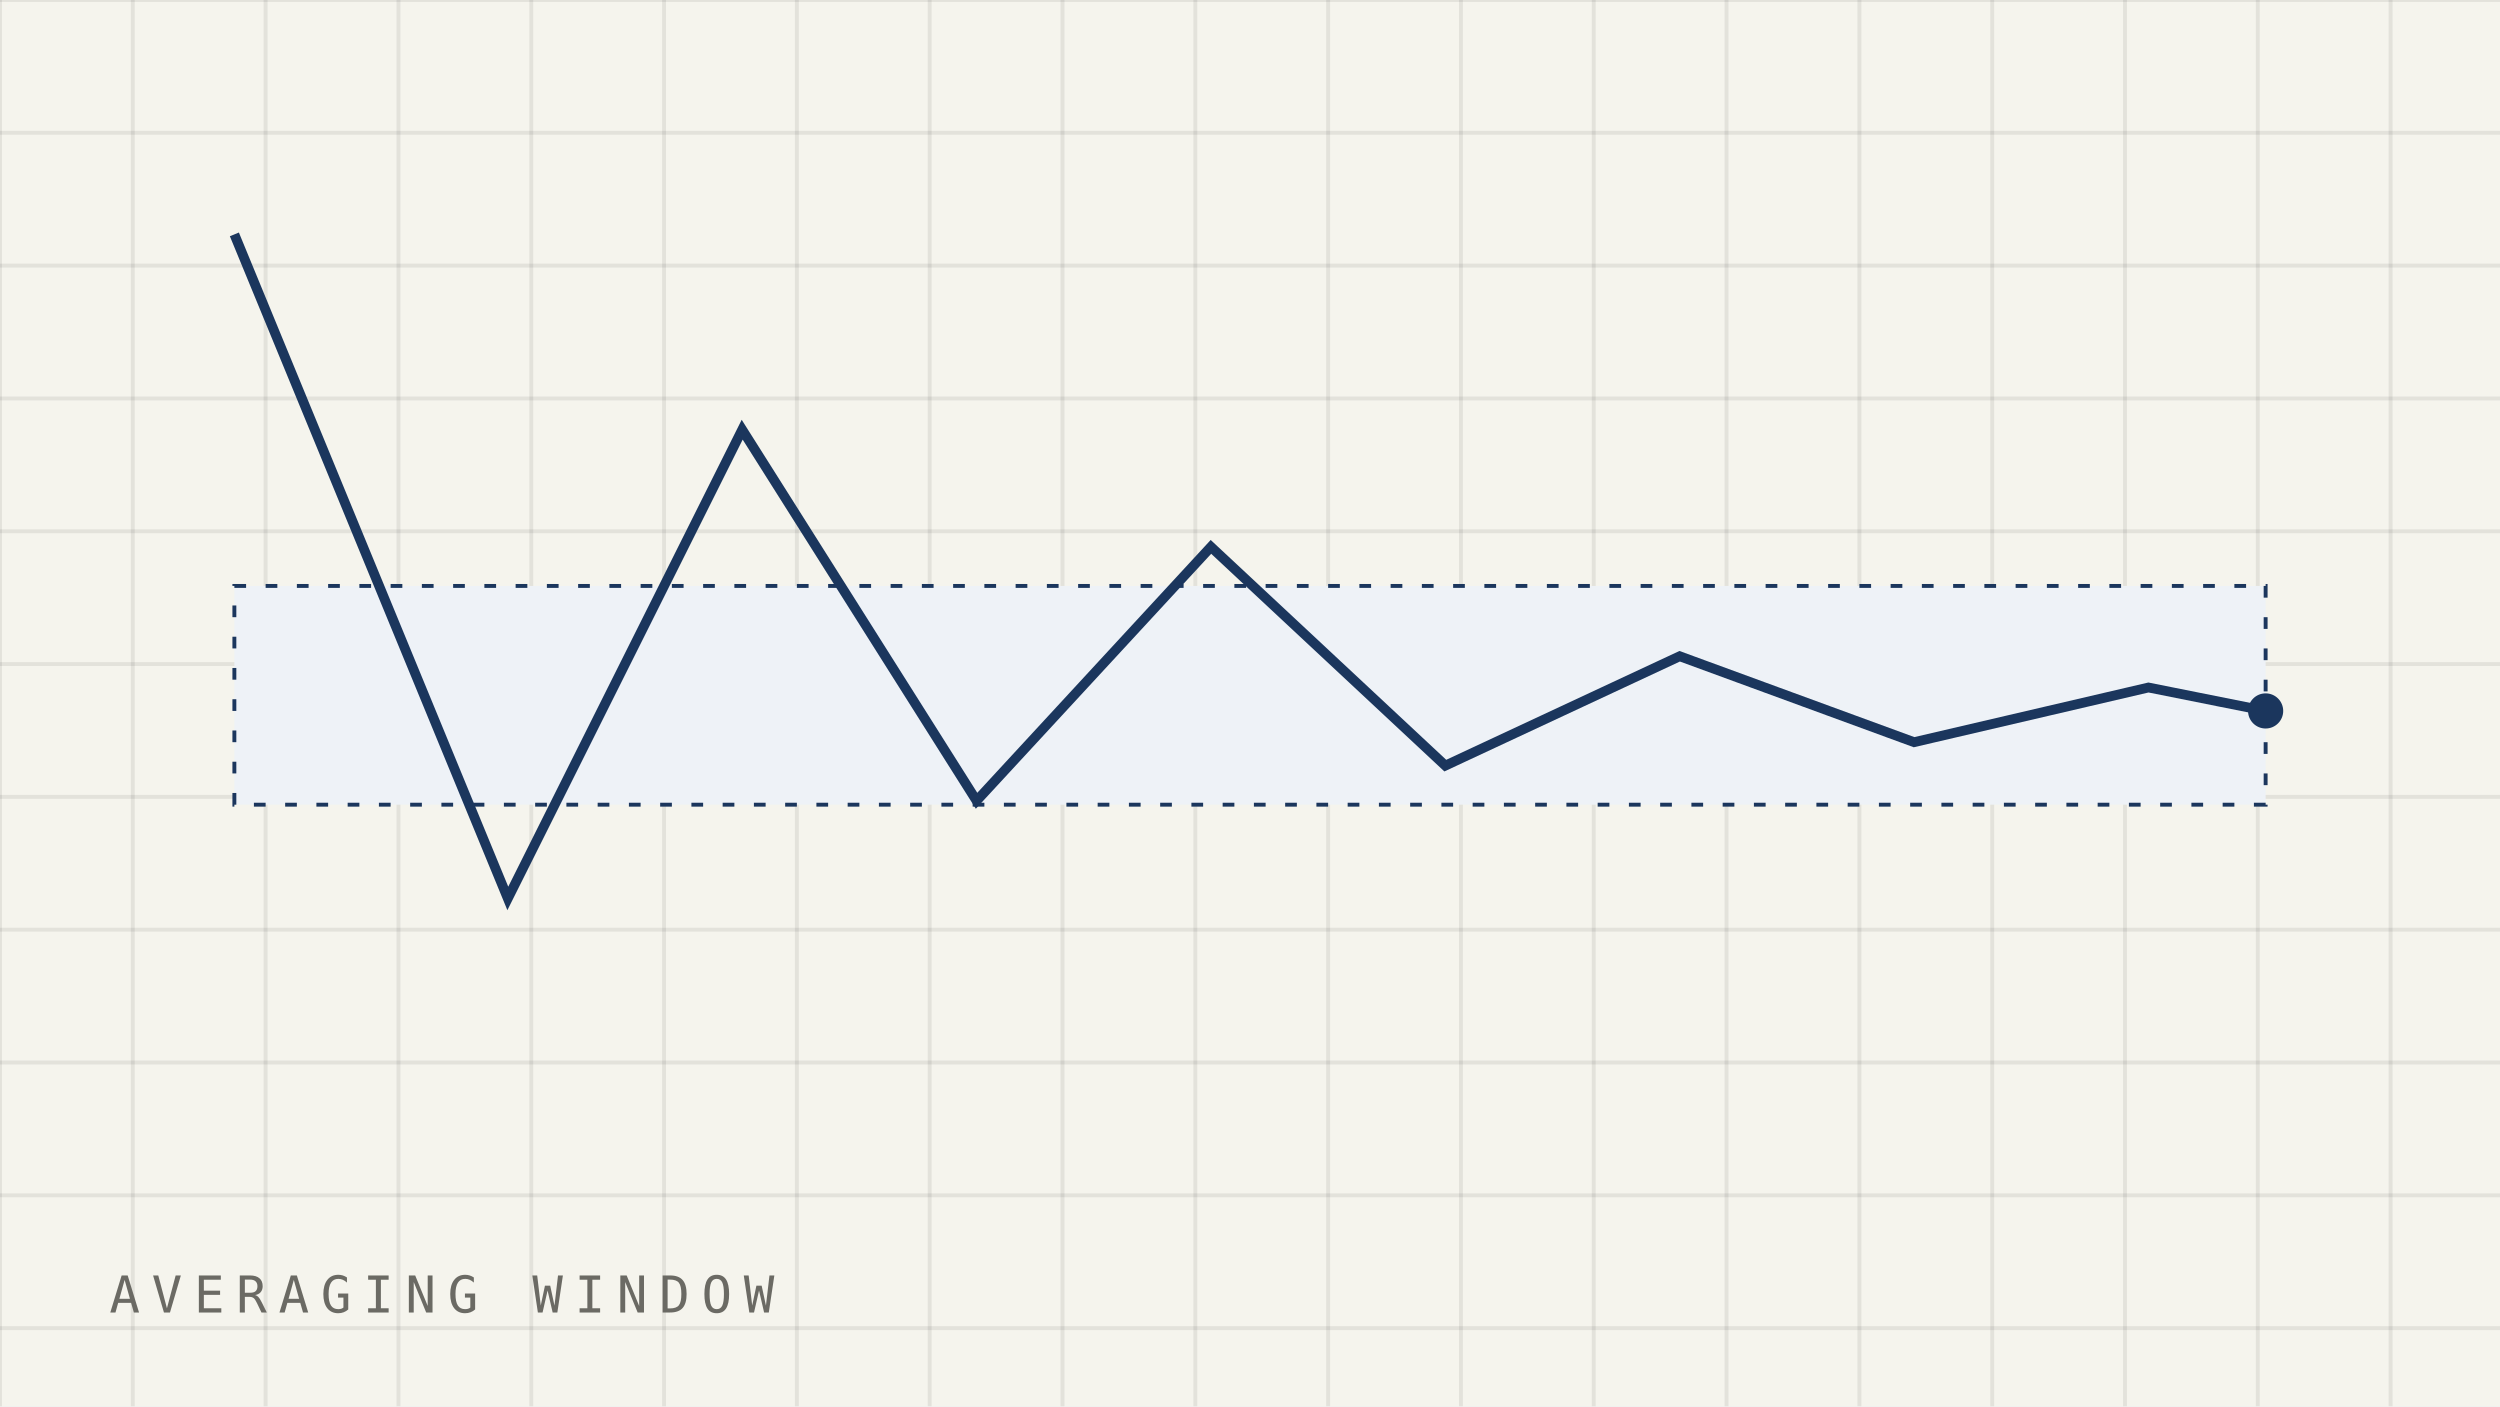
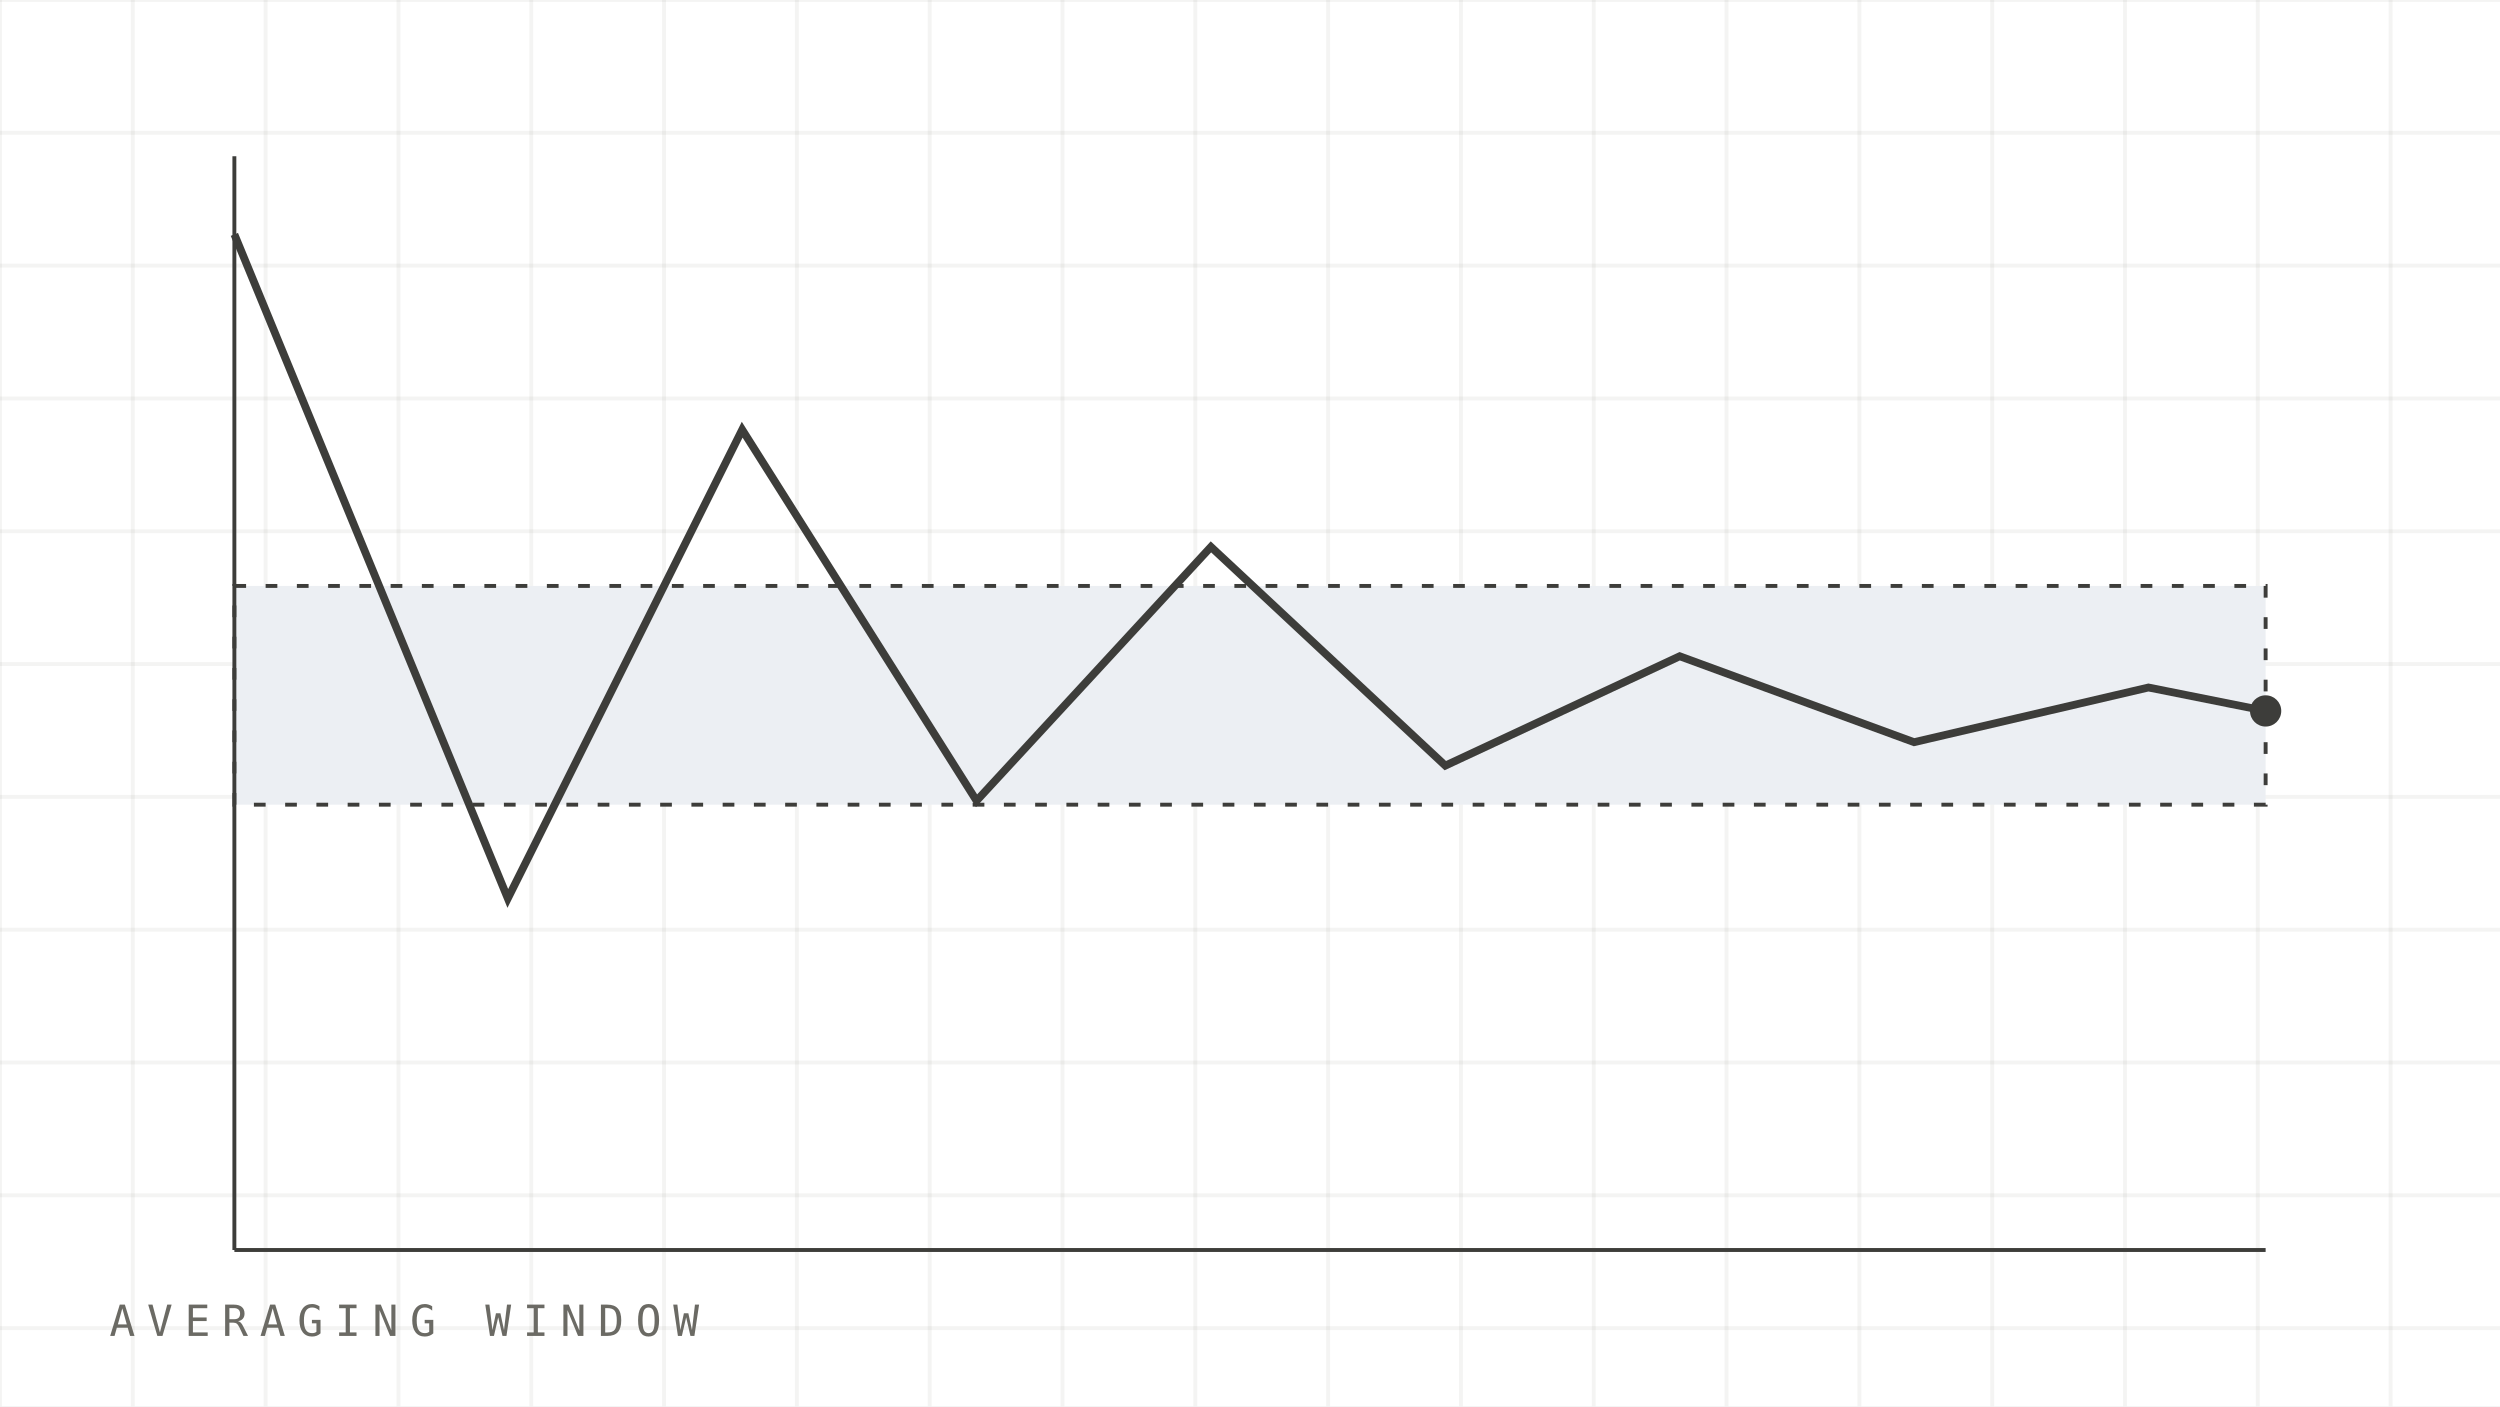
<svg xmlns="http://www.w3.org/2000/svg" width="640" height="360" viewBox="0 0 640 360">
-   <rect width="640" height="360" fill="#f5f4ed" />
+   <rect width="640" height="360" fill="#ffffff" />
  <g>
-     <line x1="0" y1="0" x2="0" y2="360" stroke="rgba(20,20,19,.08)" stroke-width="1" />
-     <line x1="34" y1="0" x2="34" y2="360" stroke="rgba(20,20,19,.08)" stroke-width="1" />
-     <line x1="68" y1="0" x2="68" y2="360" stroke="rgba(20,20,19,.08)" stroke-width="1" />
-     <line x1="102" y1="0" x2="102" y2="360" stroke="rgba(20,20,19,.08)" stroke-width="1" />
-     <line x1="136" y1="0" x2="136" y2="360" stroke="rgba(20,20,19,.08)" stroke-width="1" />
-     <line x1="170" y1="0" x2="170" y2="360" stroke="rgba(20,20,19,.08)" stroke-width="1" />
-     <line x1="204" y1="0" x2="204" y2="360" stroke="rgba(20,20,19,.08)" stroke-width="1" />
-     <line x1="238" y1="0" x2="238" y2="360" stroke="rgba(20,20,19,.08)" stroke-width="1" />
-     <line x1="272" y1="0" x2="272" y2="360" stroke="rgba(20,20,19,.08)" stroke-width="1" />
-     <line x1="306" y1="0" x2="306" y2="360" stroke="rgba(20,20,19,.08)" stroke-width="1" />
-     <line x1="340" y1="0" x2="340" y2="360" stroke="rgba(20,20,19,.08)" stroke-width="1" />
-     <line x1="374" y1="0" x2="374" y2="360" stroke="rgba(20,20,19,.08)" stroke-width="1" />
-     <line x1="408" y1="0" x2="408" y2="360" stroke="rgba(20,20,19,.08)" stroke-width="1" />
-     <line x1="442" y1="0" x2="442" y2="360" stroke="rgba(20,20,19,.08)" stroke-width="1" />
-     <line x1="476" y1="0" x2="476" y2="360" stroke="rgba(20,20,19,.08)" stroke-width="1" />
-     <line x1="510" y1="0" x2="510" y2="360" stroke="rgba(20,20,19,.08)" stroke-width="1" />
-     <line x1="544" y1="0" x2="544" y2="360" stroke="rgba(20,20,19,.08)" stroke-width="1" />
-     <line x1="578" y1="0" x2="578" y2="360" stroke="rgba(20,20,19,.08)" stroke-width="1" />
-     <line x1="612" y1="0" x2="612" y2="360" stroke="rgba(20,20,19,.08)" stroke-width="1" />
-     <line x1="0" y1="0" x2="640" y2="0" stroke="rgba(20,20,19,.08)" stroke-width="1" />
-     <line x1="0" y1="34" x2="640" y2="34" stroke="rgba(20,20,19,.08)" stroke-width="1" />
-     <line x1="0" y1="68" x2="640" y2="68" stroke="rgba(20,20,19,.08)" stroke-width="1" />
-     <line x1="0" y1="102" x2="640" y2="102" stroke="rgba(20,20,19,.08)" stroke-width="1" />
-     <line x1="0" y1="136" x2="640" y2="136" stroke="rgba(20,20,19,.08)" stroke-width="1" />
-     <line x1="0" y1="170" x2="640" y2="170" stroke="rgba(20,20,19,.08)" stroke-width="1" />
-     <line x1="0" y1="204" x2="640" y2="204" stroke="rgba(20,20,19,.08)" stroke-width="1" />
-     <line x1="0" y1="238" x2="640" y2="238" stroke="rgba(20,20,19,.08)" stroke-width="1" />
-     <line x1="0" y1="272" x2="640" y2="272" stroke="rgba(20,20,19,.08)" stroke-width="1" />
-     <line x1="0" y1="306" x2="640" y2="306" stroke="rgba(20,20,19,.08)" stroke-width="1" />
-     <line x1="0" y1="340" x2="640" y2="340" stroke="rgba(20,20,19,.08)" stroke-width="1" />
+     <line x1="0" y1="0" x2="0" y2="360" stroke="rgba(20,20,19,.05)" stroke-width="1" />
+     <line x1="34" y1="0" x2="34" y2="360" stroke="rgba(20,20,19,.05)" stroke-width="1" />
+     <line x1="68" y1="0" x2="68" y2="360" stroke="rgba(20,20,19,.05)" stroke-width="1" />
+     <line x1="102" y1="0" x2="102" y2="360" stroke="rgba(20,20,19,.05)" stroke-width="1" />
+     <line x1="136" y1="0" x2="136" y2="360" stroke="rgba(20,20,19,.05)" stroke-width="1" />
+     <line x1="170" y1="0" x2="170" y2="360" stroke="rgba(20,20,19,.05)" stroke-width="1" />
+     <line x1="204" y1="0" x2="204" y2="360" stroke="rgba(20,20,19,.05)" stroke-width="1" />
+     <line x1="238" y1="0" x2="238" y2="360" stroke="rgba(20,20,19,.05)" stroke-width="1" />
+     <line x1="272" y1="0" x2="272" y2="360" stroke="rgba(20,20,19,.05)" stroke-width="1" />
+     <line x1="306" y1="0" x2="306" y2="360" stroke="rgba(20,20,19,.05)" stroke-width="1" />
+     <line x1="340" y1="0" x2="340" y2="360" stroke="rgba(20,20,19,.05)" stroke-width="1" />
+     <line x1="374" y1="0" x2="374" y2="360" stroke="rgba(20,20,19,.05)" stroke-width="1" />
+     <line x1="408" y1="0" x2="408" y2="360" stroke="rgba(20,20,19,.05)" stroke-width="1" />
+     <line x1="442" y1="0" x2="442" y2="360" stroke="rgba(20,20,19,.05)" stroke-width="1" />
+     <line x1="476" y1="0" x2="476" y2="360" stroke="rgba(20,20,19,.05)" stroke-width="1" />
+     <line x1="510" y1="0" x2="510" y2="360" stroke="rgba(20,20,19,.05)" stroke-width="1" />
+     <line x1="544" y1="0" x2="544" y2="360" stroke="rgba(20,20,19,.05)" stroke-width="1" />
+     <line x1="578" y1="0" x2="578" y2="360" stroke="rgba(20,20,19,.05)" stroke-width="1" />
+     <line x1="612" y1="0" x2="612" y2="360" stroke="rgba(20,20,19,.05)" stroke-width="1" />
+     <line x1="0" y1="0" x2="640" y2="0" stroke="rgba(20,20,19,.05)" stroke-width="1" />
+     <line x1="0" y1="34" x2="640" y2="34" stroke="rgba(20,20,19,.05)" stroke-width="1" />
+     <line x1="0" y1="68" x2="640" y2="68" stroke="rgba(20,20,19,.05)" stroke-width="1" />
+     <line x1="0" y1="102" x2="640" y2="102" stroke="rgba(20,20,19,.05)" stroke-width="1" />
+     <line x1="0" y1="136" x2="640" y2="136" stroke="rgba(20,20,19,.05)" stroke-width="1" />
+     <line x1="0" y1="170" x2="640" y2="170" stroke="rgba(20,20,19,.05)" stroke-width="1" />
+     <line x1="0" y1="204" x2="640" y2="204" stroke="rgba(20,20,19,.05)" stroke-width="1" />
+     <line x1="0" y1="238" x2="640" y2="238" stroke="rgba(20,20,19,.05)" stroke-width="1" />
+     <line x1="0" y1="272" x2="640" y2="272" stroke="rgba(20,20,19,.05)" stroke-width="1" />
+     <line x1="0" y1="306" x2="640" y2="306" stroke="rgba(20,20,19,.05)" stroke-width="1" />
+     <line x1="0" y1="340" x2="640" y2="340" stroke="rgba(20,20,19,.05)" stroke-width="1" />
  </g>
-   <rect x="60" y="150" width="520" height="56" fill="#eef2f7" stroke="#1b365d" stroke-width="1" stroke-dasharray="3 5" />
-   <polyline points="60,60 130,230 190,110 250,205 310,140 370,196 430,168 490,190 550,176 580,182" fill="none" stroke="#1b365d" stroke-width="2.5" />
-   <circle cx="580" cy="182" r="4.5" fill="#1b365d" />
-   <text x="28" y="336" font-family="ui-monospace, Menlo, monospace" font-size="13" letter-spacing="3" fill="#6b6a64">AVERAGING WINDOW</text>
+   <rect x="60" y="150" width="520" height="56" fill="#eceff3" stroke="#3d3d3a" stroke-width="1" stroke-dasharray="3 5" />
+   <polyline points="60,60 130,230 190,110 250,205 310,140 370,196 430,168 490,190 550,176 580,182" fill="none" stroke="#3d3d3a" stroke-width="2" />
+   <circle cx="580" cy="182" r="4" fill="#3d3d3a" />
+   <line x1="60" y1="320" x2="580" y2="320" stroke="#3d3d3a" stroke-width="1" />
+   <line x1="60" y1="40" x2="60" y2="320" stroke="#3d3d3a" stroke-width="1" />
+   <text x="28" y="342" font-family="ui-monospace, Menlo, monospace" font-size="11" letter-spacing="3" fill="#6b6a64">AVERAGING WINDOW</text>
</svg>
